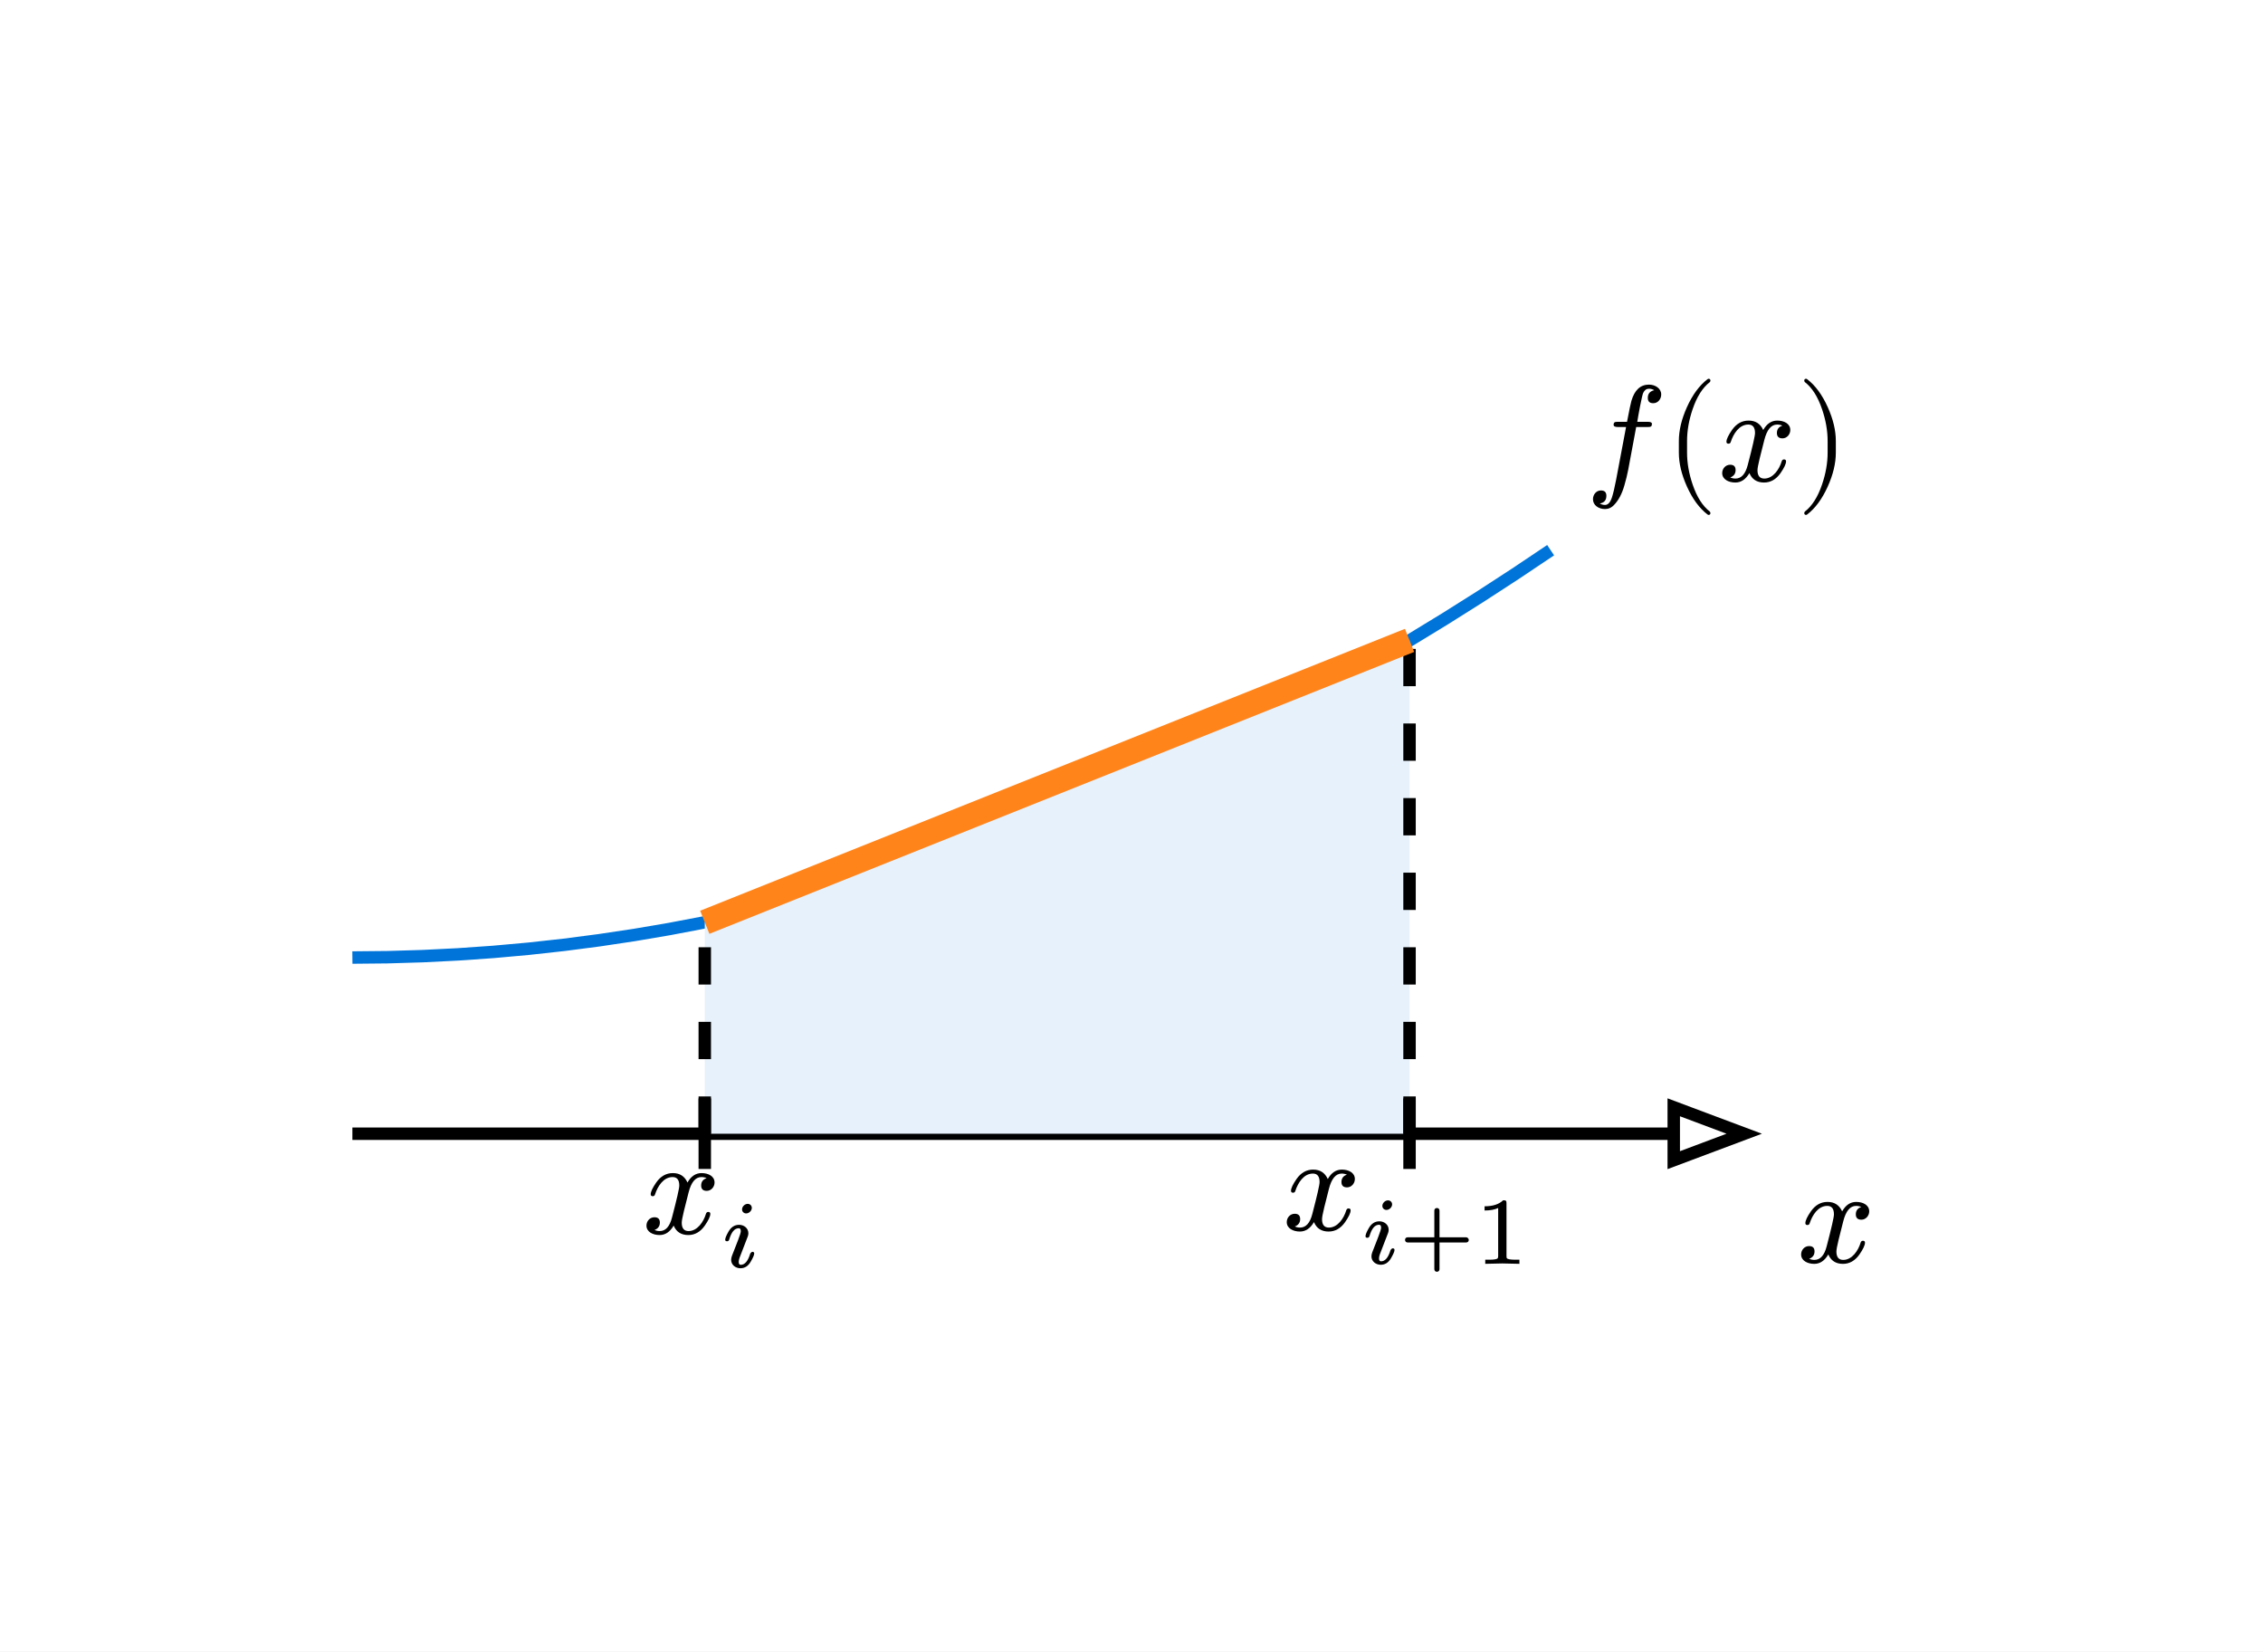
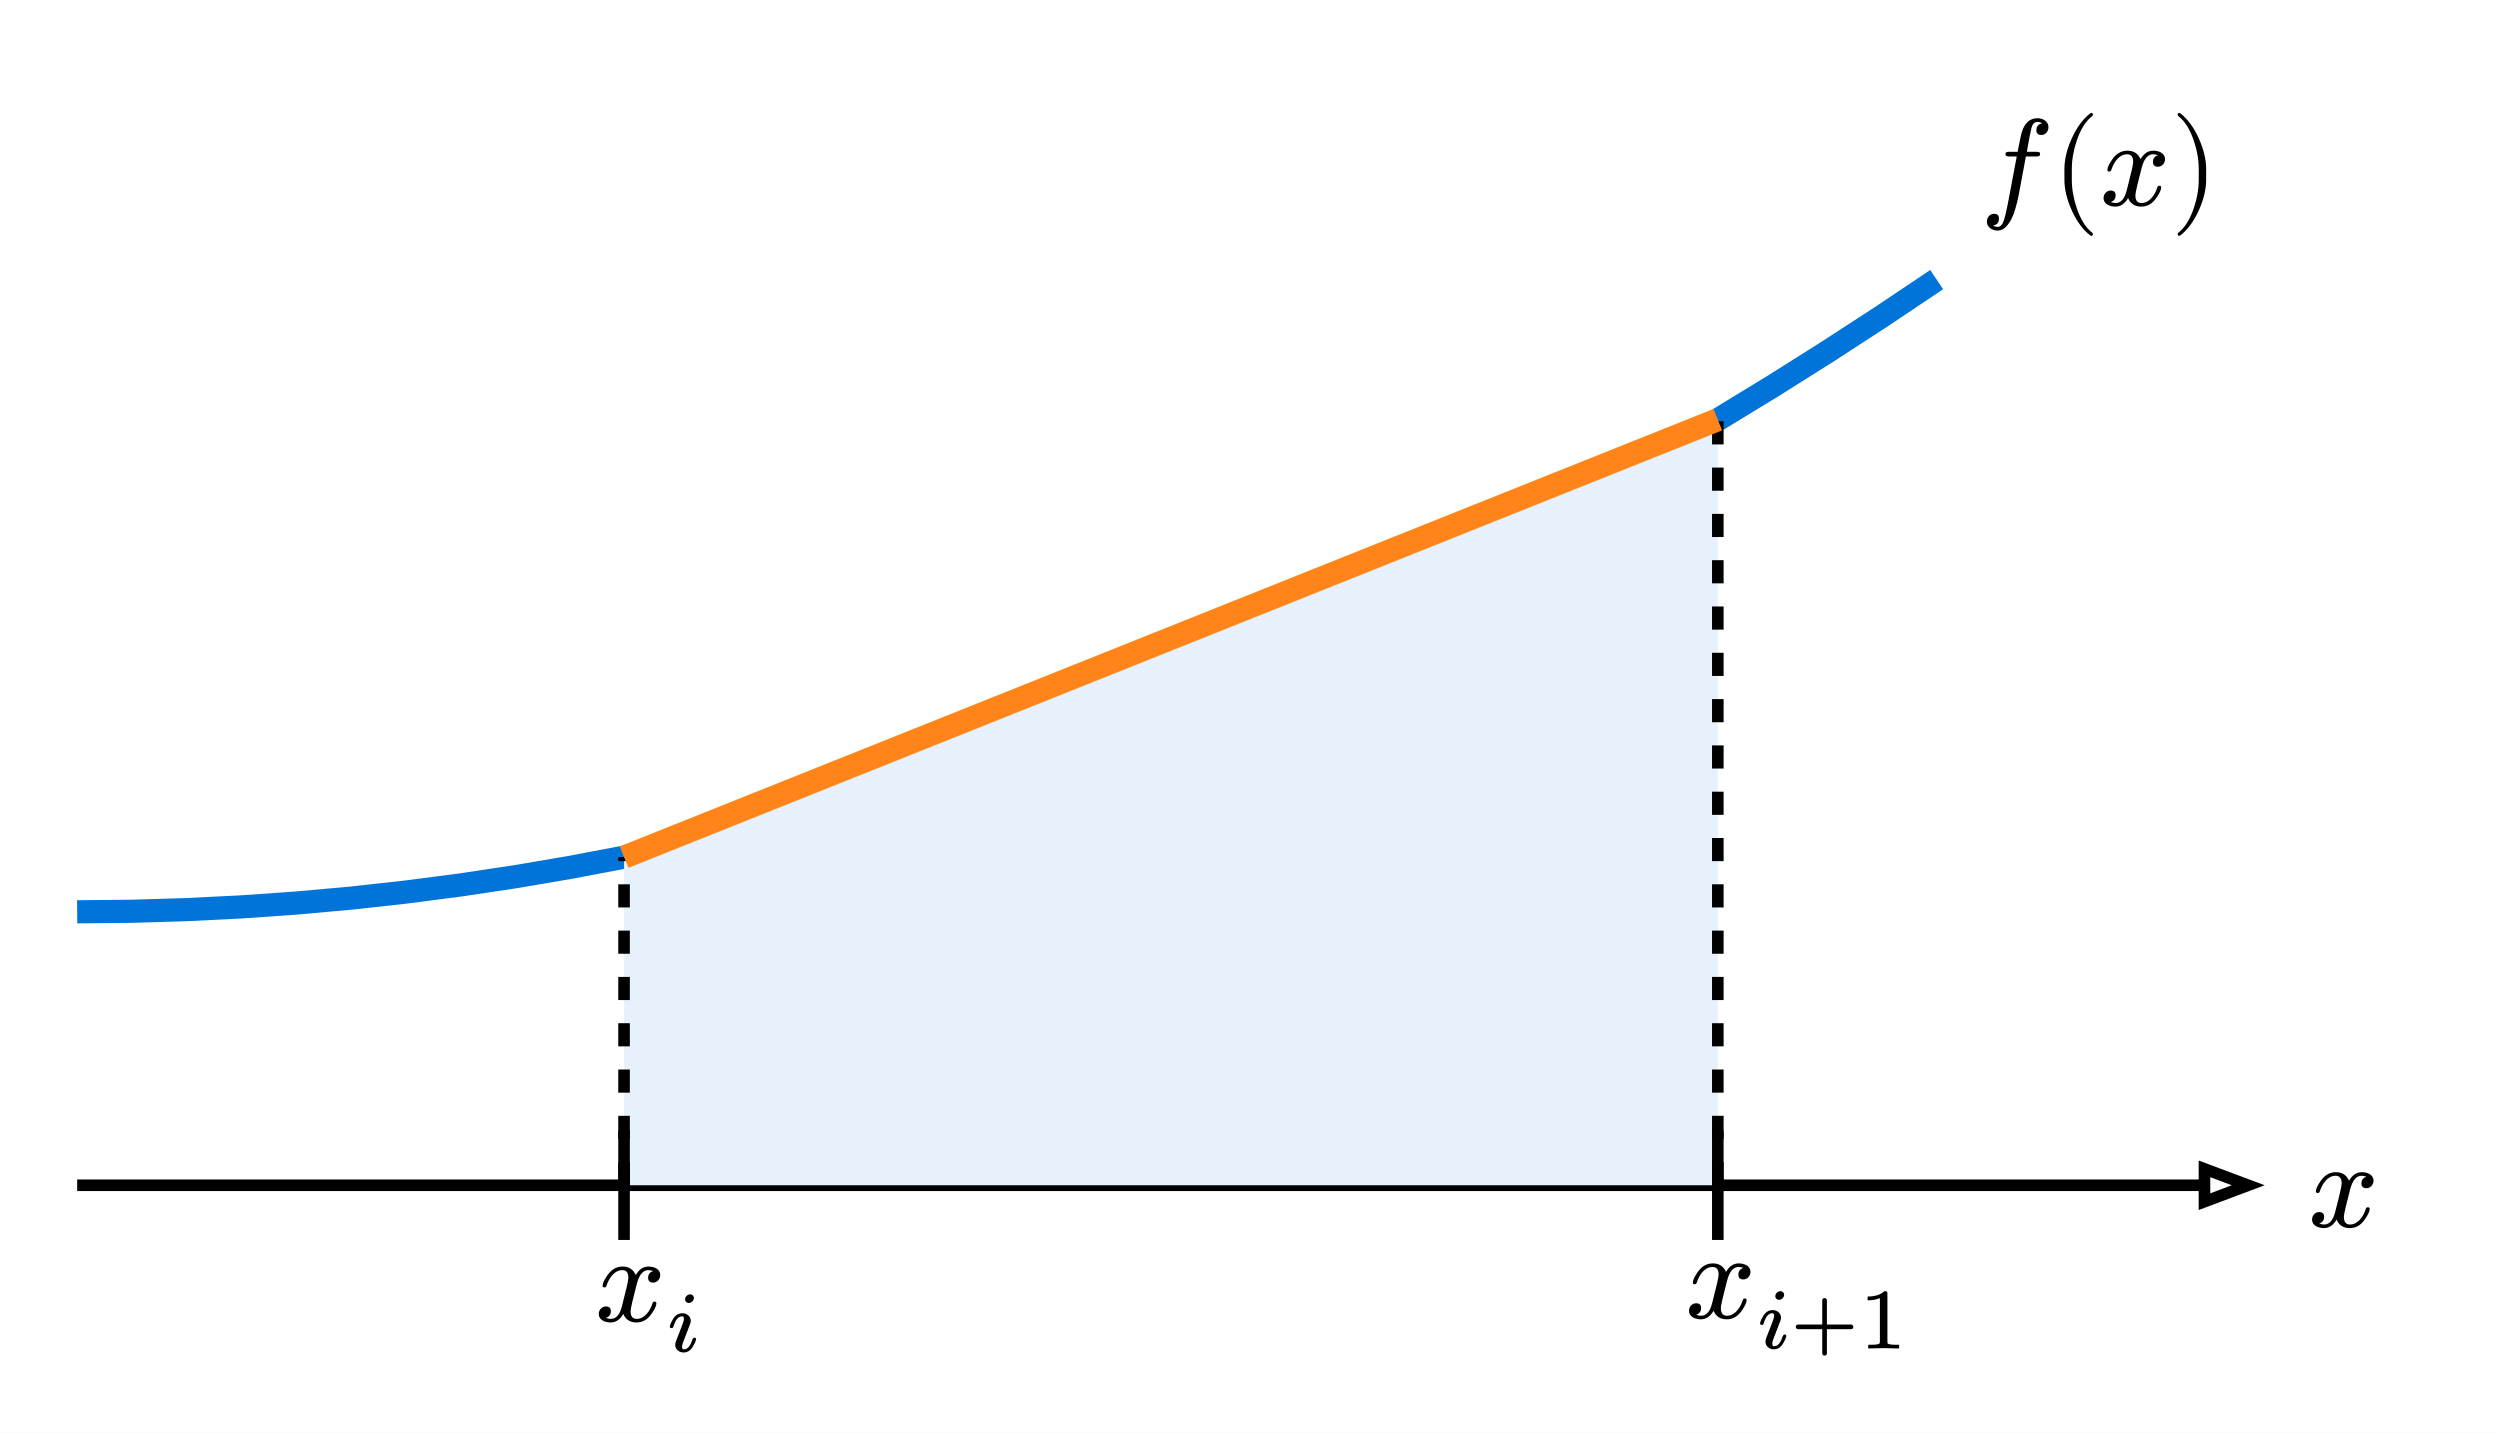
- <svg xmlns="http://www.w3.org/2000/svg" xmlns:xlink="http://www.w3.org/1999/xlink" class="typst-doc" viewBox="0 0 182.04 132.848" width="182.04pt" height="132.848pt">
-   <path class="typst-shape" fill="#ffffff" fill-rule="nonzero" d="M 0 0v 132.848 h 182.04 v -132.848 Z " />
+ <svg xmlns="http://www.w3.org/2000/svg" xmlns:xlink="http://www.w3.org/1999/xlink" class="typst-doc" viewBox="0 0 323.955 185.667" width="323.955pt" height="185.667pt">
+   <path class="typst-shape" fill="#ffffff" fill-rule="nonzero" d="M 0 0v 185.667 h 323.955 v -185.667 Z " />
  <g>
-     <g class="typst-group" transform="matrix(1 0 0 1 28.34646 28.34646)">
+     <g class="typst-group" transform="matrix(1 0 0 1 10 10)">
      <g>
-         <path class="typst-shape" fill="none" stroke="#000000" stroke-width="1" stroke-linecap="butt" stroke-linejoin="miter" stroke-miterlimit="4" transform="matrix(1 0 0 1 0 62.85202)" d="M 0 0h 106.293 " />
-         <path class="typst-shape" fill="none" stroke="#000000" stroke-width="1" stroke-linecap="butt" stroke-linejoin="miter" stroke-miterlimit="4" transform="matrix(1 0 0 1 106.2925 60.72604)" d="M 0 0m 5.669 2.126 l -5.669 2.126 v -4.252 l 5.669 2.126 Z " />
-         <path class="typst-shape" fill="none" transform="matrix(1 0 0 1 113.3858 62.85202)" d="M 0 0h 11.961 v 13.303 h -11.961 v -13.303 Z " />
+         <path class="typst-shape" fill="none" stroke="#000000" stroke-width="1.5" stroke-linecap="butt" stroke-linejoin="miter" stroke-miterlimit="4" transform="matrix(1 0 0 1 0 143.5889)" d="M 0 0h 275.659 " />
+         <path class="typst-shape" fill="none" stroke="#000000" stroke-width="1.5" stroke-linecap="butt" stroke-linejoin="miter" stroke-miterlimit="4" transform="matrix(1 0 0 1 275.6593 141.4629)" d="M 0 0m 5.669 2.126 l -5.669 2.126 v -4.252 l 5.669 2.126 Z " />
+         <path class="typst-shape" fill="none" transform="matrix(1 0 0 1 283.4646 132.3676)" d="M 0 0h 20.491 v 22.443 h -20.491 v -22.443 Z " />
        <g class="typst-group">
          <g>
-             <g class="typst-group" transform="matrix(1 0 0 1 113.3858 62.85202)">
+             <g class="typst-group" transform="matrix(1 0 0 1 283.4646 132.3676)">
              <g>
-                 <g class="typst-text" transform="matrix(1 0 0 -1 2.834646 10.34765)">
-                   <use xlink:href="#g4C667970DD077182C376998AF7D08295" x="0" y="0" fill="#000000" fill-rule="nonzero" />
+                 <g class="typst-text" transform="matrix(1 0 0 -1 5.669291 16.59729)">
+                   <use xlink:href="#gDE67FA15F33E9417C5755CA1E05D23D4" x="0" y="0" fill="#000000" fill-rule="nonzero" />
                </g>
              </g>
            </g>
          </g>
        </g>
-         <path class="typst-shape" fill="none" stroke="#0074d9" stroke-width="1" stroke-linecap="butt" stroke-linejoin="miter" stroke-miterlimit="4" transform="matrix(1 0 0 1 0 15.91029)" d="M 0 0m 0 32.769 l 2.835 -0.028 l 2.835 -0.085 l 2.835 -0.142 l 2.835 -0.198 l 2.835 -0.255 l 2.835 -0.312 l 2.835 -0.369 l 2.835 -0.425 l 2.835 -0.482 l 2.835 -0.539 l 2.835 -0.595 l 2.835 -0.652 l 2.835 -0.709 l 2.835 -0.765 l 2.835 -0.822 l 2.835 -0.879 l 2.835 -0.935 l 2.835 -0.992 l 2.835 -1.049 l 2.835 -1.106 l 2.835 -1.162 l 2.835 -1.219 l 2.835 -1.276 l 2.835 -1.332 l 2.835 -1.389 l 2.835 -1.446 l 2.835 -1.502 l 2.835 -1.559 l 2.835 -1.616 l 2.835 -1.672 l 2.835 -1.729 l 2.835 -1.786 l 2.835 -1.843 l 2.835 -1.899 " />
-         <path class="typst-shape" fill="none" transform="matrix(1 0 0 1 96.37795 0)" d="M 0 0h 26.899 v 15.91 h -26.899 v -15.91 Z " />
+         <path class="typst-shape" fill="none" stroke="#0074d9" stroke-width="3" stroke-linecap="butt" stroke-linejoin="miter" stroke-miterlimit="4" transform="matrix(1 0 0 1 0 26.23458)" d="M 0 0m 0 81.921 l 7.087 -0.071 l 7.087 -0.213 l 7.087 -0.354 l 7.087 -0.496 l 7.087 -0.638 l 7.087 -0.78 l 7.087 -0.921 l 7.087 -1.063 l 7.087 -1.205 l 7.087 -1.346 l 7.087 -1.488 l 7.087 -1.63 l 7.087 -1.772 l 7.087 -1.913 l 7.087 -2.055 l 7.087 -2.197 l 7.087 -2.339 l 7.087 -2.48 l 7.087 -2.622 l 7.087 -2.764 l 7.087 -2.906 l 7.087 -3.047 l 7.087 -3.189 l 7.087 -3.331 l 7.087 -3.472 l 7.087 -3.614 l 7.087 -3.756 l 7.087 -3.898 l 7.087 -4.039 l 7.087 -4.181 l 7.087 -4.323 l 7.087 -4.465 l 7.087 -4.606 l 7.087 -4.748 " />
+         <path class="typst-shape" fill="none" transform="matrix(1 0 0 1 240.9449 0)" d="M 0 0h 42.219 v 26.235 h -42.219 v -26.235 Z " />
        <g class="typst-group">
          <g>
-             <g class="typst-group" transform="matrix(1 0 0 1 96.37795 -0.0000001102362)">
+             <g class="typst-group" transform="matrix(1 0 0 1 240.9449 -0.00000003149606)">
              <g>
-                 <g class="typst-text" transform="matrix(1 0 0 -1 2.834646 10.34765)">
-                   <use xlink:href="#g5D38C27FE82DD820095CF431E962EC16" x="0" y="0" fill="#000000" fill-rule="nonzero" />
+                 <g class="typst-text" transform="matrix(1 0 0 -1 5.669291 16.59729)">
+                   <use xlink:href="#g8831C5B7FE4E7BC7A52001C3C64BCBE9" x="0" y="0" fill="#000000" fill-rule="nonzero" />
                </g>
-                 <g class="typst-text" transform="matrix(1 0 0 -1 9.214646 10.34765)">
-                   <use xlink:href="#gF465986AEE86CCED3ED2F574193F44BB" x="0" y="0" fill="#000000" fill-rule="nonzero" />
+                 <g class="typst-text" transform="matrix(1 0 0 -1 14.94929 16.59729)">
+                   <use xlink:href="#gC25D222A35D2E1FAAF6E31FD381E0C9D" x="0" y="0" fill="#000000" fill-rule="nonzero" />
                </g>
-                 <g class="typst-text" transform="matrix(1 0 0 -1 13.49365 10.34765)">
-                   <use xlink:href="#g4C667970DD077182C376998AF7D08295" x="0" y="0" fill="#000000" fill-rule="nonzero" />
+                 <g class="typst-text" transform="matrix(1 0 0 -1 21.17329 16.59729)">
+                   <use xlink:href="#gDE67FA15F33E9417C5755CA1E05D23D4" x="0" y="0" fill="#000000" fill-rule="nonzero" />
                </g>
-                 <g class="typst-text" transform="matrix(1 0 0 -1 19.78565 10.34765)">
-                   <use xlink:href="#g7C4455D820C5F3C7D7A760A732D72A3D" x="0" y="0" fill="#000000" fill-rule="nonzero" />
+                 <g class="typst-text" transform="matrix(1 0 0 -1 30.32529 16.59729)">
+                   <use xlink:href="#g9847135F1249A735AA8B544EBC066729" x="0" y="0" fill="#000000" fill-rule="nonzero" />
                </g>
              </g>
            </g>
          </g>
        </g>
-         <path class="typst-shape" fill="#e6f1fb" fill-rule="nonzero" transform="matrix(1 0 0 1 28.34646 23.16698)" d="M 0 0m 0 39.685 v -17.008 l 56.693 -22.677 v 39.685 h -56.693 Z " />
-         <path class="typst-shape" fill="none" stroke="#000000" stroke-width="1" stroke-linecap="butt" stroke-linejoin="miter" stroke-miterlimit="4" stroke-dashoffset="0" stroke-dasharray="3 3" transform="matrix(1 0 0 1 28.34646 45.84415)" d="M 0 0m 0 17.008 v -17.008 " />
-         <path class="typst-shape" fill="none" stroke="#000000" stroke-width="1" stroke-linecap="butt" stroke-linejoin="miter" stroke-miterlimit="4" stroke-dashoffset="0" stroke-dasharray="3 3" transform="matrix(1 0 0 1 85.03937 23.16698)" d="M 0 0m 0 39.685 v -39.685 " />
-         <path class="typst-shape" fill="none" stroke="#ff851b" stroke-width="2" stroke-linecap="butt" stroke-linejoin="miter" stroke-miterlimit="4" transform="matrix(1 0 0 1 28.34646 23.16698)" d="M 0 0m 0 22.677 l 56.693 -22.677 " />
-         <path class="typst-shape" fill="none" stroke="#000000" stroke-width="1" stroke-linecap="butt" stroke-linejoin="miter" stroke-miterlimit="4" transform="matrix(1 0 0 1 28.34646 60.01738)" d="M 0 0v 5.669 " />
-         <path class="typst-shape" fill="none" transform="matrix(1 0 0 1 23.33706 63.36781)" d="M 0 0h 10.019 v 10.307 h -10.019 v -10.307 Z " />
+         <path class="typst-shape" fill="#e6f1fb" fill-rule="nonzero" transform="matrix(1 0 0 1 70.86614 44.37631)" d="M 0 0m 0 99.213 v -42.52 l 141.732 -56.693 v 99.213 h -141.732 Z " />
+         <path class="typst-shape" fill="none" stroke="#000000" stroke-width="1.5" stroke-linecap="butt" stroke-linejoin="miter" stroke-miterlimit="4" stroke-dashoffset="0" stroke-dasharray="3 3" transform="matrix(1 0 0 1 70.86614 101.0692)" d="M 0 0m 0 42.52 v -42.52 " />
+         <path class="typst-shape" fill="none" stroke="#000000" stroke-width="1.5" stroke-linecap="butt" stroke-linejoin="miter" stroke-miterlimit="4" stroke-dashoffset="0" stroke-dasharray="3 3" transform="matrix(1 0 0 1 212.5984 44.37631)" d="M 0 0m 0 99.213 v -99.213 " />
+         <path class="typst-shape" fill="none" stroke="#ff851b" stroke-width="3" stroke-linecap="butt" stroke-linejoin="miter" stroke-miterlimit="4" transform="matrix(1 0 0 1 70.86614 44.37631)" d="M 0 0m 0 56.693 l 141.732 -56.693 " />
+         <path class="typst-shape" fill="none" stroke="#000000" stroke-width="1.5" stroke-linecap="butt" stroke-linejoin="miter" stroke-miterlimit="4" transform="matrix(1 0 0 1 70.86614 136.5023)" d="M 0 0v 14.173 " />
+         <path class="typst-shape" fill="none" transform="matrix(1 0 0 1 67.12305 150.2661)" d="M 0 0h 14.573 v 14.992 h -14.573 v -14.992 Z " />
        <g class="typst-group">
          <g>
-             <g class="typst-group" transform="matrix(1 0 0 1 23.33706 63.36781)">
+             <g class="typst-group" transform="matrix(1 0 0 1 67.12305 150.2661)">
              <g>
-                 <g class="typst-text" transform="matrix(1 0 0 -1 0 7.513)">
-                   <use xlink:href="#g4C667970DD077182C376998AF7D08295" x="0" y="0" fill="#000000" fill-rule="nonzero" />
+                 <g class="typst-text" transform="matrix(1 0 0 -1 0 10.928)">
+                   <use xlink:href="#gDE67FA15F33E9417C5755CA1E05D23D4" x="0" y="0" fill="#000000" fill-rule="nonzero" />
                </g>
-                 <g class="typst-text" transform="matrix(1 0 0 -1 6.292 10.23)">
-                   <use xlink:href="#g9E91BE8278E2D6F9EB4CC398BFA9ADBC" x="0" y="0" fill="#000000" fill-rule="nonzero" />
+                 <g class="typst-text" transform="matrix(1 0 0 -1 9.152 14.88)">
+                   <use xlink:href="#gEDEDF6217A82D6AB13E5F535867709BB" x="0" y="0" fill="#000000" fill-rule="nonzero" />
                </g>
              </g>
            </g>
          </g>
        </g>
-         <path class="typst-shape" fill="none" stroke="#000000" stroke-width="1" stroke-linecap="butt" stroke-linejoin="miter" stroke-miterlimit="4" transform="matrix(1 0 0 1 85.03937 60.01738)" d="M 0 0v 5.669 " />
-         <path class="typst-shape" fill="none" transform="matrix(1 0 0 1 74.84402 63.08676)" d="M 0 0h 20.391 v 10.869 h -20.391 v -10.869 Z " />
+         <path class="typst-shape" fill="none" stroke="#000000" stroke-width="1.5" stroke-linecap="butt" stroke-linejoin="miter" stroke-miterlimit="4" transform="matrix(1 0 0 1 212.5984 136.5023)" d="M 0 0v 14.173 " />
+         <path class="typst-shape" fill="none" transform="matrix(1 0 0 1 208.3987 149.8573)" d="M 0 0h 29.659 v 15.81 h -29.659 v -15.81 Z " />
        <g class="typst-group">
          <g>
-             <g class="typst-group" transform="matrix(1 0 0 1 74.84402 63.08676)">
+             <g class="typst-group" transform="matrix(1 0 0 1 208.3987 149.8573)">
              <g>
-                 <g class="typst-text" transform="matrix(1 0 0 -1 0 7.513)">
-                   <use xlink:href="#g4C667970DD077182C376998AF7D08295" x="0" y="0" fill="#000000" fill-rule="nonzero" />
+                 <g class="typst-text" transform="matrix(1 0 0 -1 0 10.928)">
+                   <use xlink:href="#gDE67FA15F33E9417C5755CA1E05D23D4" x="0" y="0" fill="#000000" fill-rule="nonzero" />
                </g>
-                 <g class="typst-text" transform="matrix(1 0 0 -1 6.292 10.23)">
-                   <use xlink:href="#g9E91BE8278E2D6F9EB4CC398BFA9ADBC" x="0" y="0" fill="#000000" fill-rule="nonzero" />
+                 <g class="typst-text" transform="matrix(1 0 0 -1 9.152 14.88)">
+                   <use xlink:href="#gEDEDF6217A82D6AB13E5F535867709BB" x="0" y="0" fill="#000000" fill-rule="nonzero" />
                </g>
-                 <g class="typst-text" transform="matrix(1 0 0 -1 9.4028 10.23)">
-                   <use xlink:href="#gC96A432E3E9651E49F840AA6C0B46CDA" x="0" y="0" fill="#000000" fill-rule="nonzero" />
+                 <g class="typst-text" transform="matrix(1 0 0 -1 13.6768 14.88)">
+                   <use xlink:href="#g83714673101E535FBEE230347D8C650C" x="0" y="0" fill="#000000" fill-rule="nonzero" />
                </g>
-                 <g class="typst-text" transform="matrix(1 0 0 -1 15.3934 10.23)">
-                   <use xlink:href="#g628BDF2D9809814DF5EA9E80203BEC24" x="0" y="0" fill="#000000" fill-rule="nonzero" />
+                 <g class="typst-text" transform="matrix(1 0 0 -1 22.3904 14.88)">
+                   <use xlink:href="#g113CD689B1F93A3A0F5A48188DA631FA" x="0" y="0" fill="#000000" fill-rule="nonzero" />
                </g>
              </g>
            </g>
          </g>
        </g>
      </g>
    </g>
  </g>
  <defs id="glyph">
-     <symbol id="g4C667970DD077182C376998AF7D08295" overflow="visible">
-       <path d="M 0 0m 5.797 4.103 c 0 0.506 -0.495 0.759 -1.045 0.759 c -0.473 0 -0.847 -0.253 -1.133 -0.759 c -0.231 0.506 -0.616 0.759 -1.177 0.759 c -0.539 0 -0.979 -0.253 -1.331 -0.748 c -0.297 -0.429 -0.451 -0.748 -0.451 -0.957 c 0 -0.099 0.055 -0.154 0.165 -0.154 c 0.099 0 0.165 0.055 0.187 0.154 c 0.209 0.638 0.671 1.386 1.408 1.386 c 0.363 0 0.539 -0.231 0.539 -0.682 c 0 -0.231 -0.198 -1.089 -0.583 -2.563 c -0.187 -0.737 -0.517 -1.1 -0.99 -1.1 c -0.154 0 -0.297 0.033 -0.418 0.088 c 0.286 0.11 0.429 0.308 0.429 0.594 c 0 0.286 -0.143 0.429 -0.44 0.429 c -0.363 0 -0.638 -0.308 -0.638 -0.671 c 0 -0.506 0.517 -0.759 1.056 -0.759 c 0.462 0 0.836 0.253 1.133 0.759 c 0.209 -0.506 0.605 -0.759 1.177 -0.759 c 0.528 0 0.968 0.253 1.32 0.748 c 0.297 0.429 0.451 0.748 0.451 0.957 c 0 0.099 -0.055 0.154 -0.165 0.154 c -0.099 0 -0.154 -0.055 -0.187 -0.154 c -0.187 -0.627 -0.682 -1.386 -1.397 -1.386 c -0.363 0 -0.55 0.22 -0.55 0.671 c 0 0.143 0.055 0.451 0.176 0.946 l 0.374 1.485 c 0.209 0.825 0.55 1.243 1.034 1.243 c 0.154 0 0.297 -0.033 0.418 -0.088 c -0.297 -0.099 -0.44 -0.297 -0.44 -0.594 c 0 -0.286 0.154 -0.429 0.451 -0.429 c 0.352 0 0.627 0.319 0.627 0.671 Z " />
+     <symbol id="gDE67FA15F33E9417C5755CA1E05D23D4" overflow="visible">
+       <path d="M 0 0m 8.432 5.968 c 0 0.736 -0.72 1.104 -1.52 1.104 c -0.688 0 -1.232 -0.368 -1.648 -1.104 c -0.336 0.736 -0.896 1.104 -1.712 1.104 c -0.784 0 -1.424 -0.368 -1.936 -1.088 c -0.432 -0.624 -0.656 -1.088 -0.656 -1.392 c 0 -0.144 0.08 -0.224 0.24 -0.224 c 0.144 0 0.24 0.08 0.272 0.224 c 0.304 0.928 0.976 2.016 2.048 2.016 c 0.528 0 0.784 -0.336 0.784 -0.992 c 0 -0.336 -0.288 -1.584 -0.848 -3.728 c -0.272 -1.072 -0.752 -1.6 -1.44 -1.6 c -0.224 0 -0.432 0.048 -0.608 0.128 c 0.416 0.16 0.624 0.448 0.624 0.864 c 0 0.416 -0.208 0.624 -0.64 0.624 c -0.528 0 -0.928 -0.448 -0.928 -0.976 c 0 -0.736 0.752 -1.104 1.536 -1.104 c 0.672 0 1.216 0.368 1.648 1.104 c 0.304 -0.736 0.88 -1.104 1.712 -1.104 c 0.768 0 1.408 0.368 1.92 1.088 c 0.432 0.624 0.656 1.088 0.656 1.392 c 0 0.144 -0.08 0.224 -0.24 0.224 c -0.144 0 -0.224 -0.08 -0.272 -0.224 c -0.272 -0.912 -0.992 -2.016 -2.032 -2.016 c -0.528 0 -0.8 0.32 -0.8 0.976 c 0 0.208 0.08 0.656 0.256 1.376 l 0.544 2.16 c 0.304 1.2 0.8 1.808 1.504 1.808 c 0.224 0 0.432 -0.048 0.608 -0.128 c -0.432 -0.144 -0.64 -0.432 -0.64 -0.864 c 0 -0.416 0.224 -0.624 0.656 -0.624 c 0.512 0 0.912 0.464 0.912 0.976 Z " />
    </symbol>
-     <symbol id="g5D38C27FE82DD820095CF431E962EC16" overflow="visible">
-       <path d="M 0 0m 6.072 6.963 c 0 0.484 -0.473 0.792 -0.99 0.792 c -0.682 0 -1.155 -0.44 -1.408 -1.309 c -0.055 -0.198 -0.176 -0.759 -0.352 -1.683 h -0.715 c -0.242 0 -0.363 -0.011 -0.363 -0.242 c 0 -0.121 0.11 -0.176 0.341 -0.176 h 0.66 l -0.803 -4.257 c -0.121 -0.627 -0.231 -1.089 -0.33 -1.397 c -0.132 -0.407 -0.319 -0.616 -0.561 -0.616 c -0.165 0 -0.297 0.044 -0.418 0.121 c 0.352 0.055 0.528 0.264 0.528 0.616 c 0 0.286 -0.143 0.429 -0.44 0.429 c -0.374 0 -0.638 -0.33 -0.638 -0.704 c 0 -0.484 0.451 -0.792 0.968 -0.792 c 0.275 0 0.528 0.11 0.737 0.341 c 0.352 0.363 0.627 0.88 0.825 1.573 c 0.121 0.429 0.231 0.847 0.308 1.265 l 0.638 3.421 h 0.902 c 0.253 0 0.363 0.011 0.363 0.264 c 0 0.099 -0.11 0.154 -0.33 0.154 h -0.847 c 0.066 0.451 0.374 2.112 0.473 2.321 c 0.11 0.231 0.264 0.341 0.462 0.341 c 0.165 0 0.308 -0.044 0.429 -0.121 c -0.341 -0.077 -0.517 -0.275 -0.517 -0.616 c 0 -0.286 0.143 -0.429 0.44 -0.429 c 0.374 0 0.638 0.33 0.638 0.704 Z " />
+     <symbol id="g8831C5B7FE4E7BC7A52001C3C64BCBE9" overflow="visible">
+       <path d="M 0 0m 8.832 10.128 c 0 0.704 -0.688 1.152 -1.44 1.152 c -0.992 0 -1.68 -0.64 -2.048 -1.904 c -0.08 -0.288 -0.256 -1.104 -0.512 -2.448 h -1.04 c -0.352 0 -0.528 -0.016 -0.528 -0.352 c 0 -0.176 0.16 -0.256 0.496 -0.256 h 0.96 l -1.168 -6.192 c -0.176 -0.912 -0.336 -1.584 -0.48 -2.032 c -0.192 -0.592 -0.464 -0.896 -0.816 -0.896 c -0.24 0 -0.432 0.064 -0.608 0.176 c 0.512 0.08 0.768 0.384 0.768 0.896 c 0 0.416 -0.208 0.624 -0.64 0.624 c -0.544 0 -0.928 -0.48 -0.928 -1.024 c 0 -0.704 0.656 -1.152 1.408 -1.152 c 0.4 0 0.768 0.16 1.072 0.496 c 0.512 0.528 0.912 1.28 1.2 2.288 c 0.176 0.624 0.336 1.232 0.448 1.84 l 0.928 4.976 h 1.312 c 0.368 0 0.528 0.016 0.528 0.384 c 0 0.144 -0.16 0.224 -0.48 0.224 h -1.232 c 0.096 0.656 0.544 3.072 0.688 3.376 c 0.16 0.336 0.384 0.496 0.672 0.496 c 0.24 0 0.448 -0.064 0.624 -0.176 c -0.496 -0.112 -0.752 -0.4 -0.752 -0.896 c 0 -0.416 0.208 -0.624 0.64 -0.624 c 0.544 0 0.928 0.48 0.928 1.024 Z " />
    </symbol>
-     <symbol id="gF465986AEE86CCED3ED2F574193F44BB" overflow="visible">
-       <path d="M 0 0m 3.498 -2.728 c 0.099 0 0.154 0.055 0.154 0.154 c 0 0.033 -0.022 0.077 -0.055 0.121 c -0.572 0.44 -1.034 1.166 -1.375 2.167 c -0.297 0.869 -0.451 1.727 -0.451 2.574 v 0.924 c 0 0.847 0.154 1.705 0.451 2.574 c 0.341 1.001 0.803 1.727 1.375 2.167 c 0.033 0.033 0.055 0.077 0.055 0.121 c 0 0.099 -0.055 0.154 -0.154 0.154 c -0.011 0 -0.044 -0.011 -0.077 -0.033 c -0.66 -0.506 -1.21 -1.254 -1.661 -2.255 c -0.429 -0.957 -0.649 -1.859 -0.649 -2.728 v -0.924 c 0 -0.869 0.22 -1.771 0.649 -2.728 c 0.451 -1.001 1.001 -1.749 1.661 -2.255 c 0.033 -0.022 0.066 -0.033 0.077 -0.033 Z " />
+     <symbol id="gC25D222A35D2E1FAAF6E31FD381E0C9D" overflow="visible">
+       <path d="M 0 0m 5.088 -3.968 c 0.144 0 0.224 0.08 0.224 0.224 c 0 0.048 -0.032 0.112 -0.08 0.176 c -0.832 0.64 -1.504 1.696 -2 3.152 c -0.432 1.264 -0.656 2.512 -0.656 3.744 v 1.344 c 0 1.232 0.224 2.48 0.656 3.744 c 0.496 1.456 1.168 2.512 2 3.152 c 0.048 0.048 0.08 0.112 0.08 0.176 c 0 0.144 -0.08 0.224 -0.224 0.224 c -0.016 0 -0.064 -0.016 -0.112 -0.048 c -0.96 -0.736 -1.76 -1.824 -2.416 -3.28 c -0.624 -1.392 -0.944 -2.704 -0.944 -3.968 v -1.344 c 0 -1.264 0.32 -2.576 0.944 -3.968 c 0.656 -1.456 1.456 -2.544 2.416 -3.28 c 0.048 -0.032 0.096 -0.048 0.112 -0.048 Z " />
    </symbol>
-     <symbol id="g7C4455D820C5F3C7D7A760A732D72A3D" overflow="visible">
-       <path d="M 0 0m 0.858 -2.695 c 0.66 0.506 1.21 1.254 1.661 2.255 c 0.429 0.957 0.649 1.859 0.649 2.728 v 0.924 c 0 0.869 -0.22 1.771 -0.649 2.728 c -0.451 1.001 -1.001 1.749 -1.661 2.255 c -0.033 0.022 -0.066 0.033 -0.077 0.033 c -0.099 0 -0.154 -0.055 -0.154 -0.154 c 0 -0.044 0.022 -0.088 0.055 -0.121 c 0.572 -0.44 1.034 -1.166 1.375 -2.167 c 0.297 -0.869 0.451 -1.727 0.451 -2.574 v -0.924 c 0 -0.847 -0.154 -1.705 -0.451 -2.574 c -0.341 -1.001 -0.803 -1.727 -1.375 -2.167 c -0.033 -0.044 -0.055 -0.088 -0.055 -0.121 c 0 -0.099 0.055 -0.154 0.154 -0.154 c 0.011 0 0.044 0.011 0.077 0.033 Z " />
+     <symbol id="g9847135F1249A735AA8B544EBC066729" overflow="visible">
+       <path d="M 0 0m 1.248 -3.92 c 0.96 0.736 1.76 1.824 2.416 3.28 c 0.624 1.392 0.944 2.704 0.944 3.968 v 1.344 c 0 1.264 -0.32 2.576 -0.944 3.968 c -0.656 1.456 -1.456 2.544 -2.416 3.28 c -0.048 0.032 -0.096 0.048 -0.112 0.048 c -0.144 0 -0.224 -0.08 -0.224 -0.224 c 0 -0.064 0.032 -0.128 0.08 -0.176 c 0.832 -0.64 1.504 -1.696 2 -3.152 c 0.432 -1.264 0.656 -2.512 0.656 -3.744 v -1.344 c 0 -1.232 -0.224 -2.48 -0.656 -3.744 c -0.496 -1.456 -1.168 -2.512 -2 -3.152 c -0.048 -0.064 -0.08 -0.128 -0.08 -0.176 c 0 -0.144 0.08 -0.224 0.224 -0.224 c 0.016 0 0.064 0.016 0.112 0.048 Z " />
    </symbol>
-     <symbol id="g9E91BE8278E2D6F9EB4CC398BFA9ADBC" overflow="visible">
-       <path d="M 0 0m 2.502 4.782 c 0 0.185 -0.146 0.323 -0.331 0.323 c -0.231 0 -0.454 -0.216 -0.454 -0.447 c 0 -0.185 0.146 -0.323 0.331 -0.323 c 0.231 0 0.454 0.216 0.454 0.447 Z m -1.024 -1.363 c -0.362 0 -0.647 -0.185 -0.855 -0.554 c -0.177 -0.308 -0.262 -0.524 -0.262 -0.647 c 0 -0.085 0.054 -0.123 0.154 -0.123 c 0.085 0 0.139 0.046 0.169 0.139 c 0.177 0.608 0.431 0.909 0.77 0.909 c 0.108 0 0.162 -0.077 0.162 -0.239 c 0 -0.1 -0.077 -0.346 -0.231 -0.747 l -0.477 -1.224 c -0.046 -0.123 -0.069 -0.231 -0.069 -0.331 c 0 -0.4 0.346 -0.678 0.747 -0.678 c 0.362 0 0.639 0.185 0.847 0.562 c 0.177 0.308 0.262 0.516 0.262 0.631 c 0 0.085 -0.054 0.131 -0.154 0.131 c -0.046 -0.008 -0.1 -0.046 -0.154 -0.123 c -0.008 -0.008 -0.015 -0.023 -0.015 -0.031 c -0.177 -0.593 -0.431 -0.893 -0.762 -0.893 c -0.108 0 -0.162 0.077 -0.162 0.231 c 0 0.116 0.038 0.277 0.123 0.477 l 0.608 1.578 c 0.031 0.085 0.046 0.169 0.046 0.254 c 0 0.4 -0.347 0.678 -0.747 0.678 Z " />
+     <symbol id="gEDEDF6217A82D6AB13E5F535867709BB" overflow="visible">
+       <path d="M 0 0m 3.64 6.955 c 0 0.269 -0.213 0.47 -0.482 0.47 c -0.336 0 -0.661 -0.314 -0.661 -0.65 c 0 -0.269 0.213 -0.47 0.482 -0.47 c 0.336 0 0.661 0.314 0.661 0.65 Z m -1.49 -1.982 c -0.526 0 -0.941 -0.269 -1.243 -0.806 c -0.258 -0.448 -0.381 -0.762 -0.381 -0.941 c 0 -0.123 0.078 -0.179 0.224 -0.179 c 0.123 0 0.202 0.067 0.246 0.202 c 0.258 0.885 0.627 1.322 1.12 1.322 c 0.157 0 0.235 -0.112 0.235 -0.347 c 0 -0.146 -0.112 -0.504 -0.336 -1.086 l -0.694 -1.781 c -0.067 -0.179 -0.101 -0.336 -0.101 -0.482 c 0 -0.582 0.504 -0.986 1.086 -0.986 c 0.526 0 0.93 0.269 1.232 0.818 c 0.258 0.448 0.381 0.75 0.381 0.918 c 0 0.123 -0.078 0.19 -0.224 0.19 c -0.067 -0.011 -0.146 -0.067 -0.224 -0.179 c -0.011 -0.011 -0.022 -0.034 -0.022 -0.045 c -0.258 -0.862 -0.627 -1.299 -1.109 -1.299 c -0.157 0 -0.235 0.112 -0.235 0.336 c 0 0.168 0.056 0.403 0.179 0.694 l 0.885 2.296 c 0.045 0.123 0.067 0.246 0.067 0.37 c 0 0.582 -0.504 0.986 -1.086 0.986 Z " />
    </symbol>
-     <symbol id="gC96A432E3E9651E49F840AA6C0B46CDA" overflow="visible">
-       <path d="M 0 0m 5.351 2.133 h -2.148 v 2.148 c 0 0.123 -0.085 0.208 -0.208 0.208 c -0.123 0 -0.208 -0.085 -0.208 -0.208 v -2.148 h -2.148 c -0.123 0 -0.208 -0.085 -0.208 -0.208 c 0 -0.123 0.085 -0.208 0.208 -0.208 h 2.148 v -2.148 c 0 -0.123 0.085 -0.208 0.208 -0.208 c 0.123 0 0.208 0.085 0.208 0.208 v 2.148 h 2.148 c 0.123 0 0.208 0.085 0.208 0.208 c 0 0.1 -0.108 0.208 -0.208 0.208 Z " />
+     <symbol id="g83714673101E535FBEE230347D8C650C" overflow="visible">
+       <path d="M 0 0m 7.784 3.102 h -3.125 v 3.125 c 0 0.179 -0.123 0.302 -0.302 0.302 c -0.179 0 -0.302 -0.123 -0.302 -0.302 v -3.125 h -3.125 c -0.179 0 -0.302 -0.123 -0.302 -0.302 c 0 -0.179 0.123 -0.302 0.302 -0.302 h 3.125 v -3.125 c 0 -0.179 0.123 -0.302 0.302 -0.302 c 0.179 0 0.302 0.123 0.302 0.302 v 3.125 h 3.125 c 0.179 0 0.302 0.123 0.302 0.302 c 0 0.146 -0.157 0.302 -0.302 0.302 Z " />
    </symbol>
-     <symbol id="g628BDF2D9809814DF5EA9E80203BEC24" overflow="visible">
-       <path d="M 0 0m 2.333 5.113 c -0.331 -0.323 -0.824 -0.485 -1.494 -0.485 v -0.339 c 0.454 0 0.816 0.069 1.093 0.2 v -3.835 c 0 -0.1 -0.008 -0.162 -0.031 -0.193 c -0.038 -0.085 -0.269 -0.131 -0.693 -0.131 h -0.316 v -0.331 l 1.371 0.031 l 1.378 -0.031 v 0.331 h -0.316 c -0.424 0 -0.654 0.046 -0.701 0.131 c -0.015 0.031 -0.023 0.092 -0.023 0.193 v 4.212 c 0 0.208 -0.031 0.246 -0.27 0.246 Z " />
+     <symbol id="g113CD689B1F93A3A0F5A48188DA631FA" overflow="visible">
+       <path d="M 0 0m 3.394 7.437 c -0.482 -0.47 -1.198 -0.706 -2.173 -0.706 v -0.493 c 0.661 0 1.187 0.101 1.59 0.291 v -5.578 c 0 -0.146 -0.011 -0.235 -0.045 -0.28 c -0.056 -0.123 -0.392 -0.19 -1.008 -0.19 h -0.459 v -0.482 l 1.994 0.045 l 2.005 -0.045 v 0.482 h -0.459 c -0.616 0 -0.952 0.067 -1.019 0.19 c -0.022 0.045 -0.034 0.134 -0.034 0.28 v 6.126 c 0 0.302 -0.045 0.358 -0.392 0.358 Z " />
    </symbol>
  </defs>
</svg>
